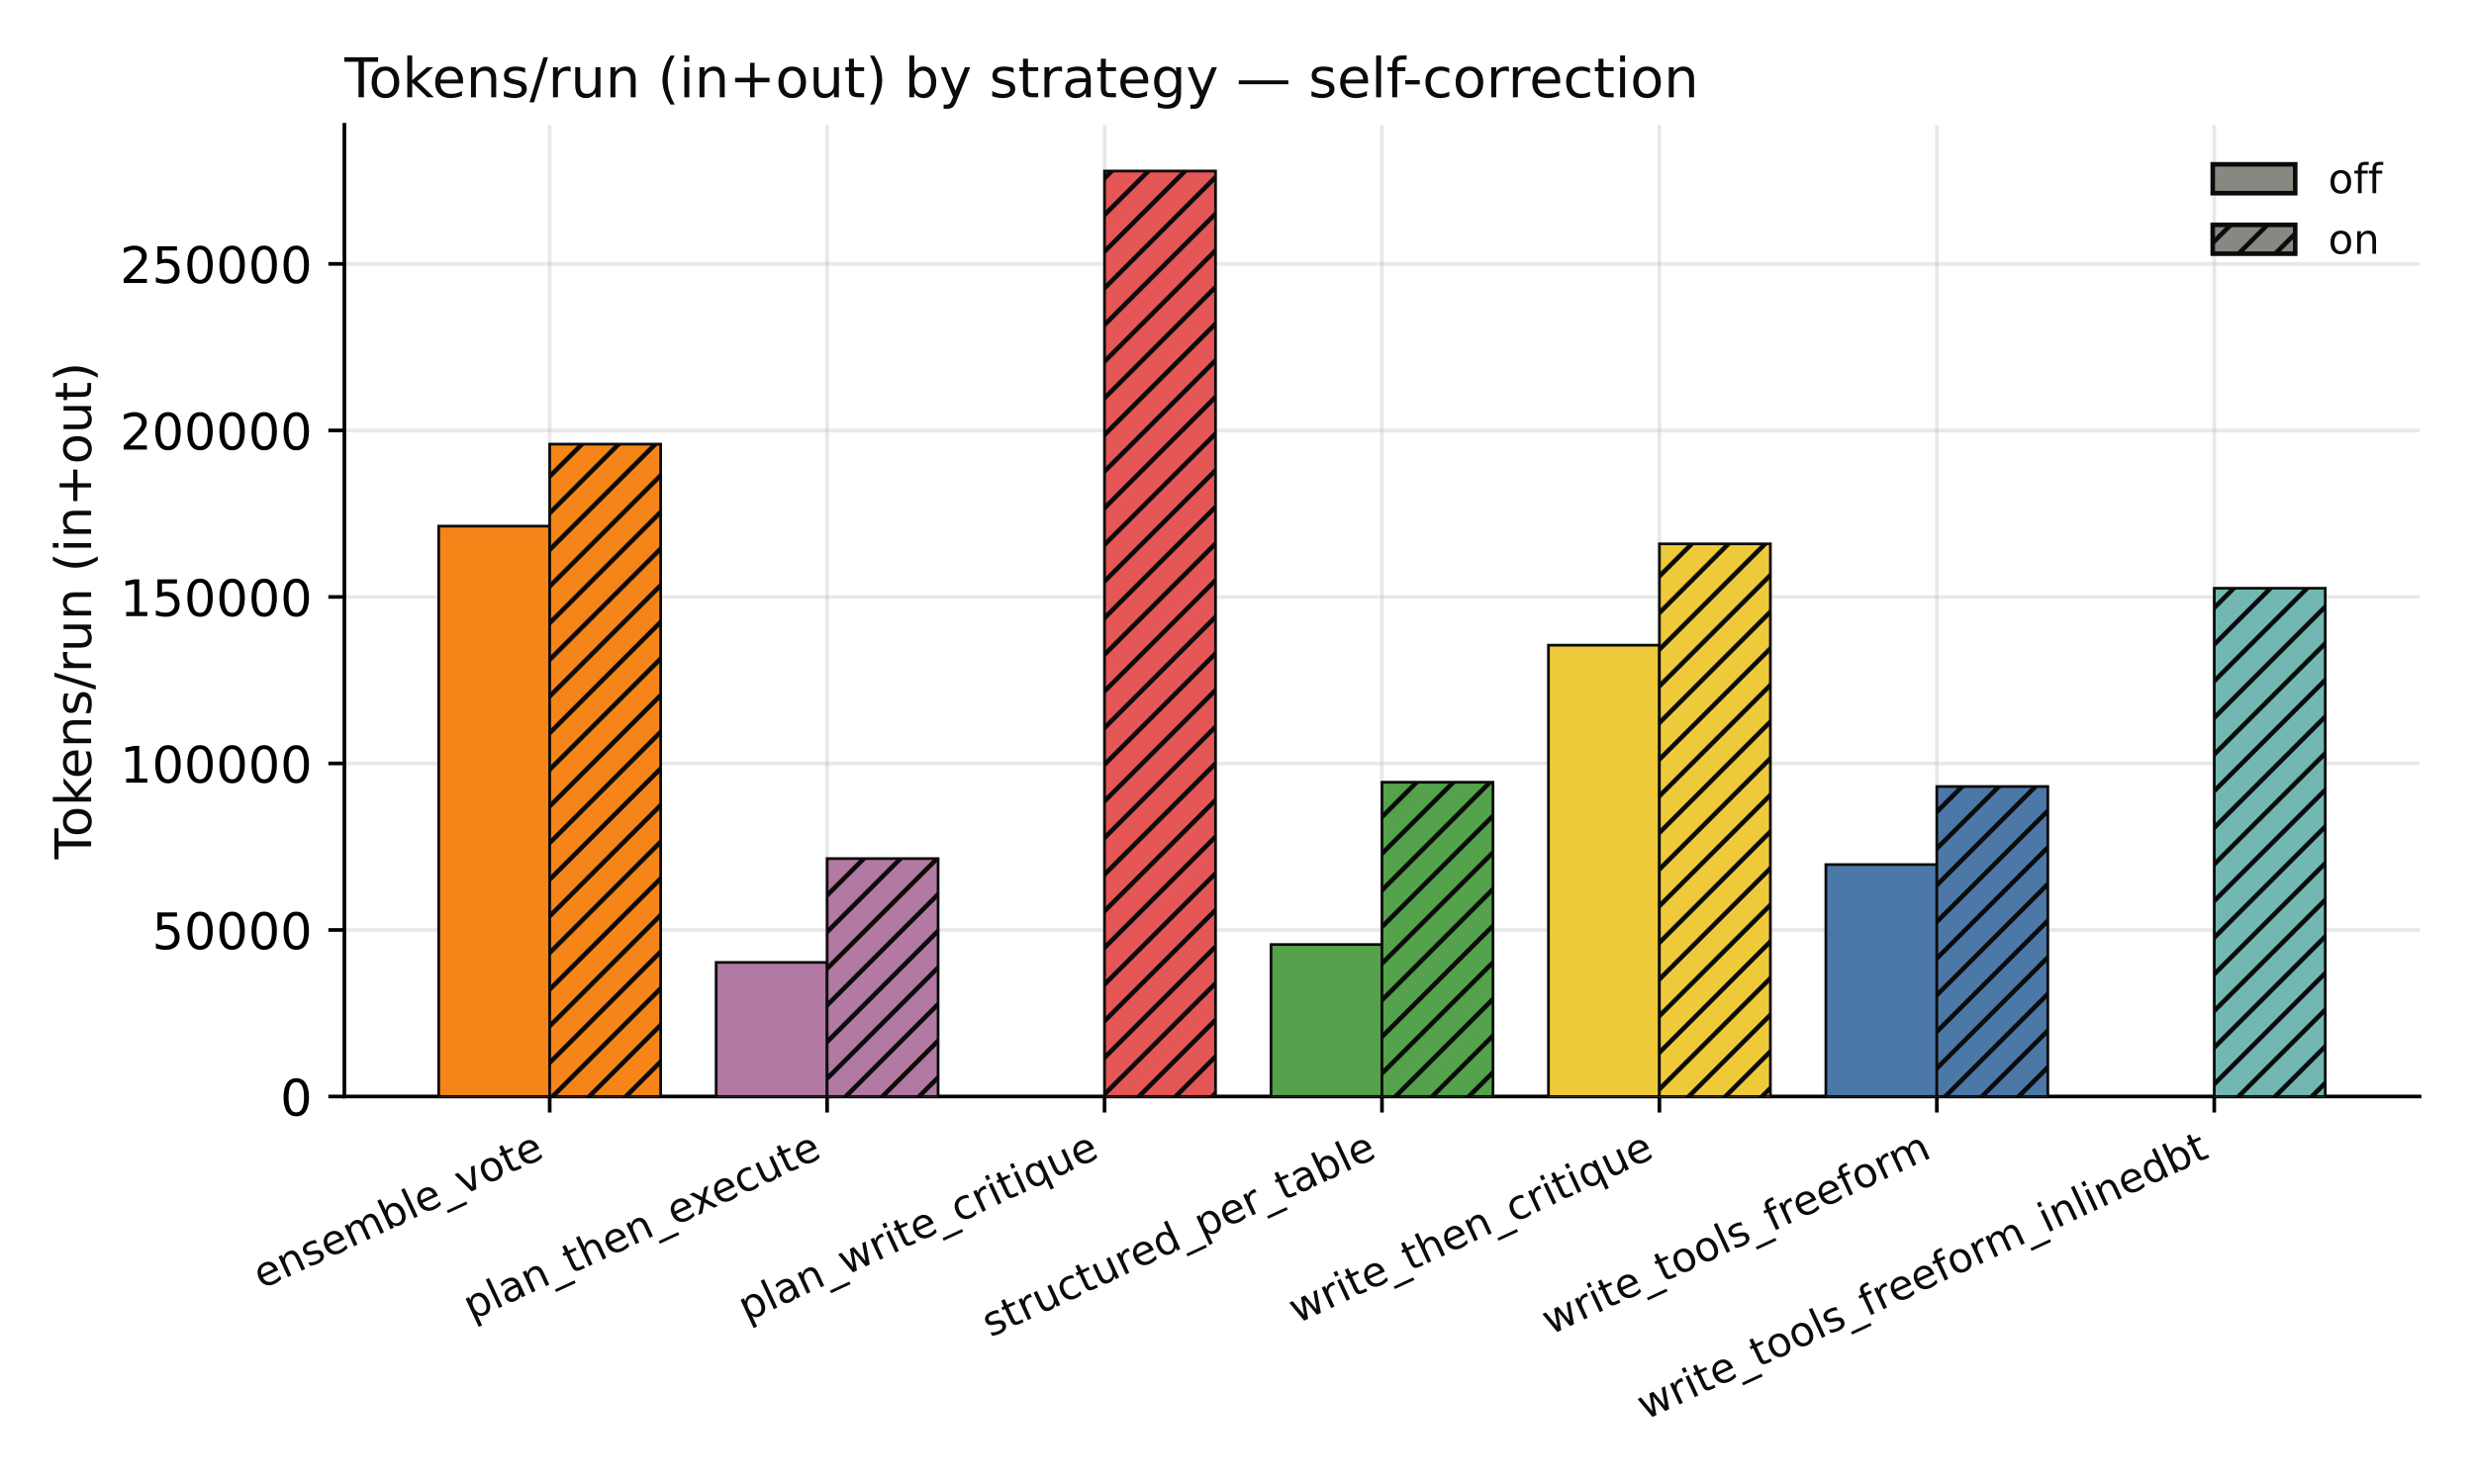
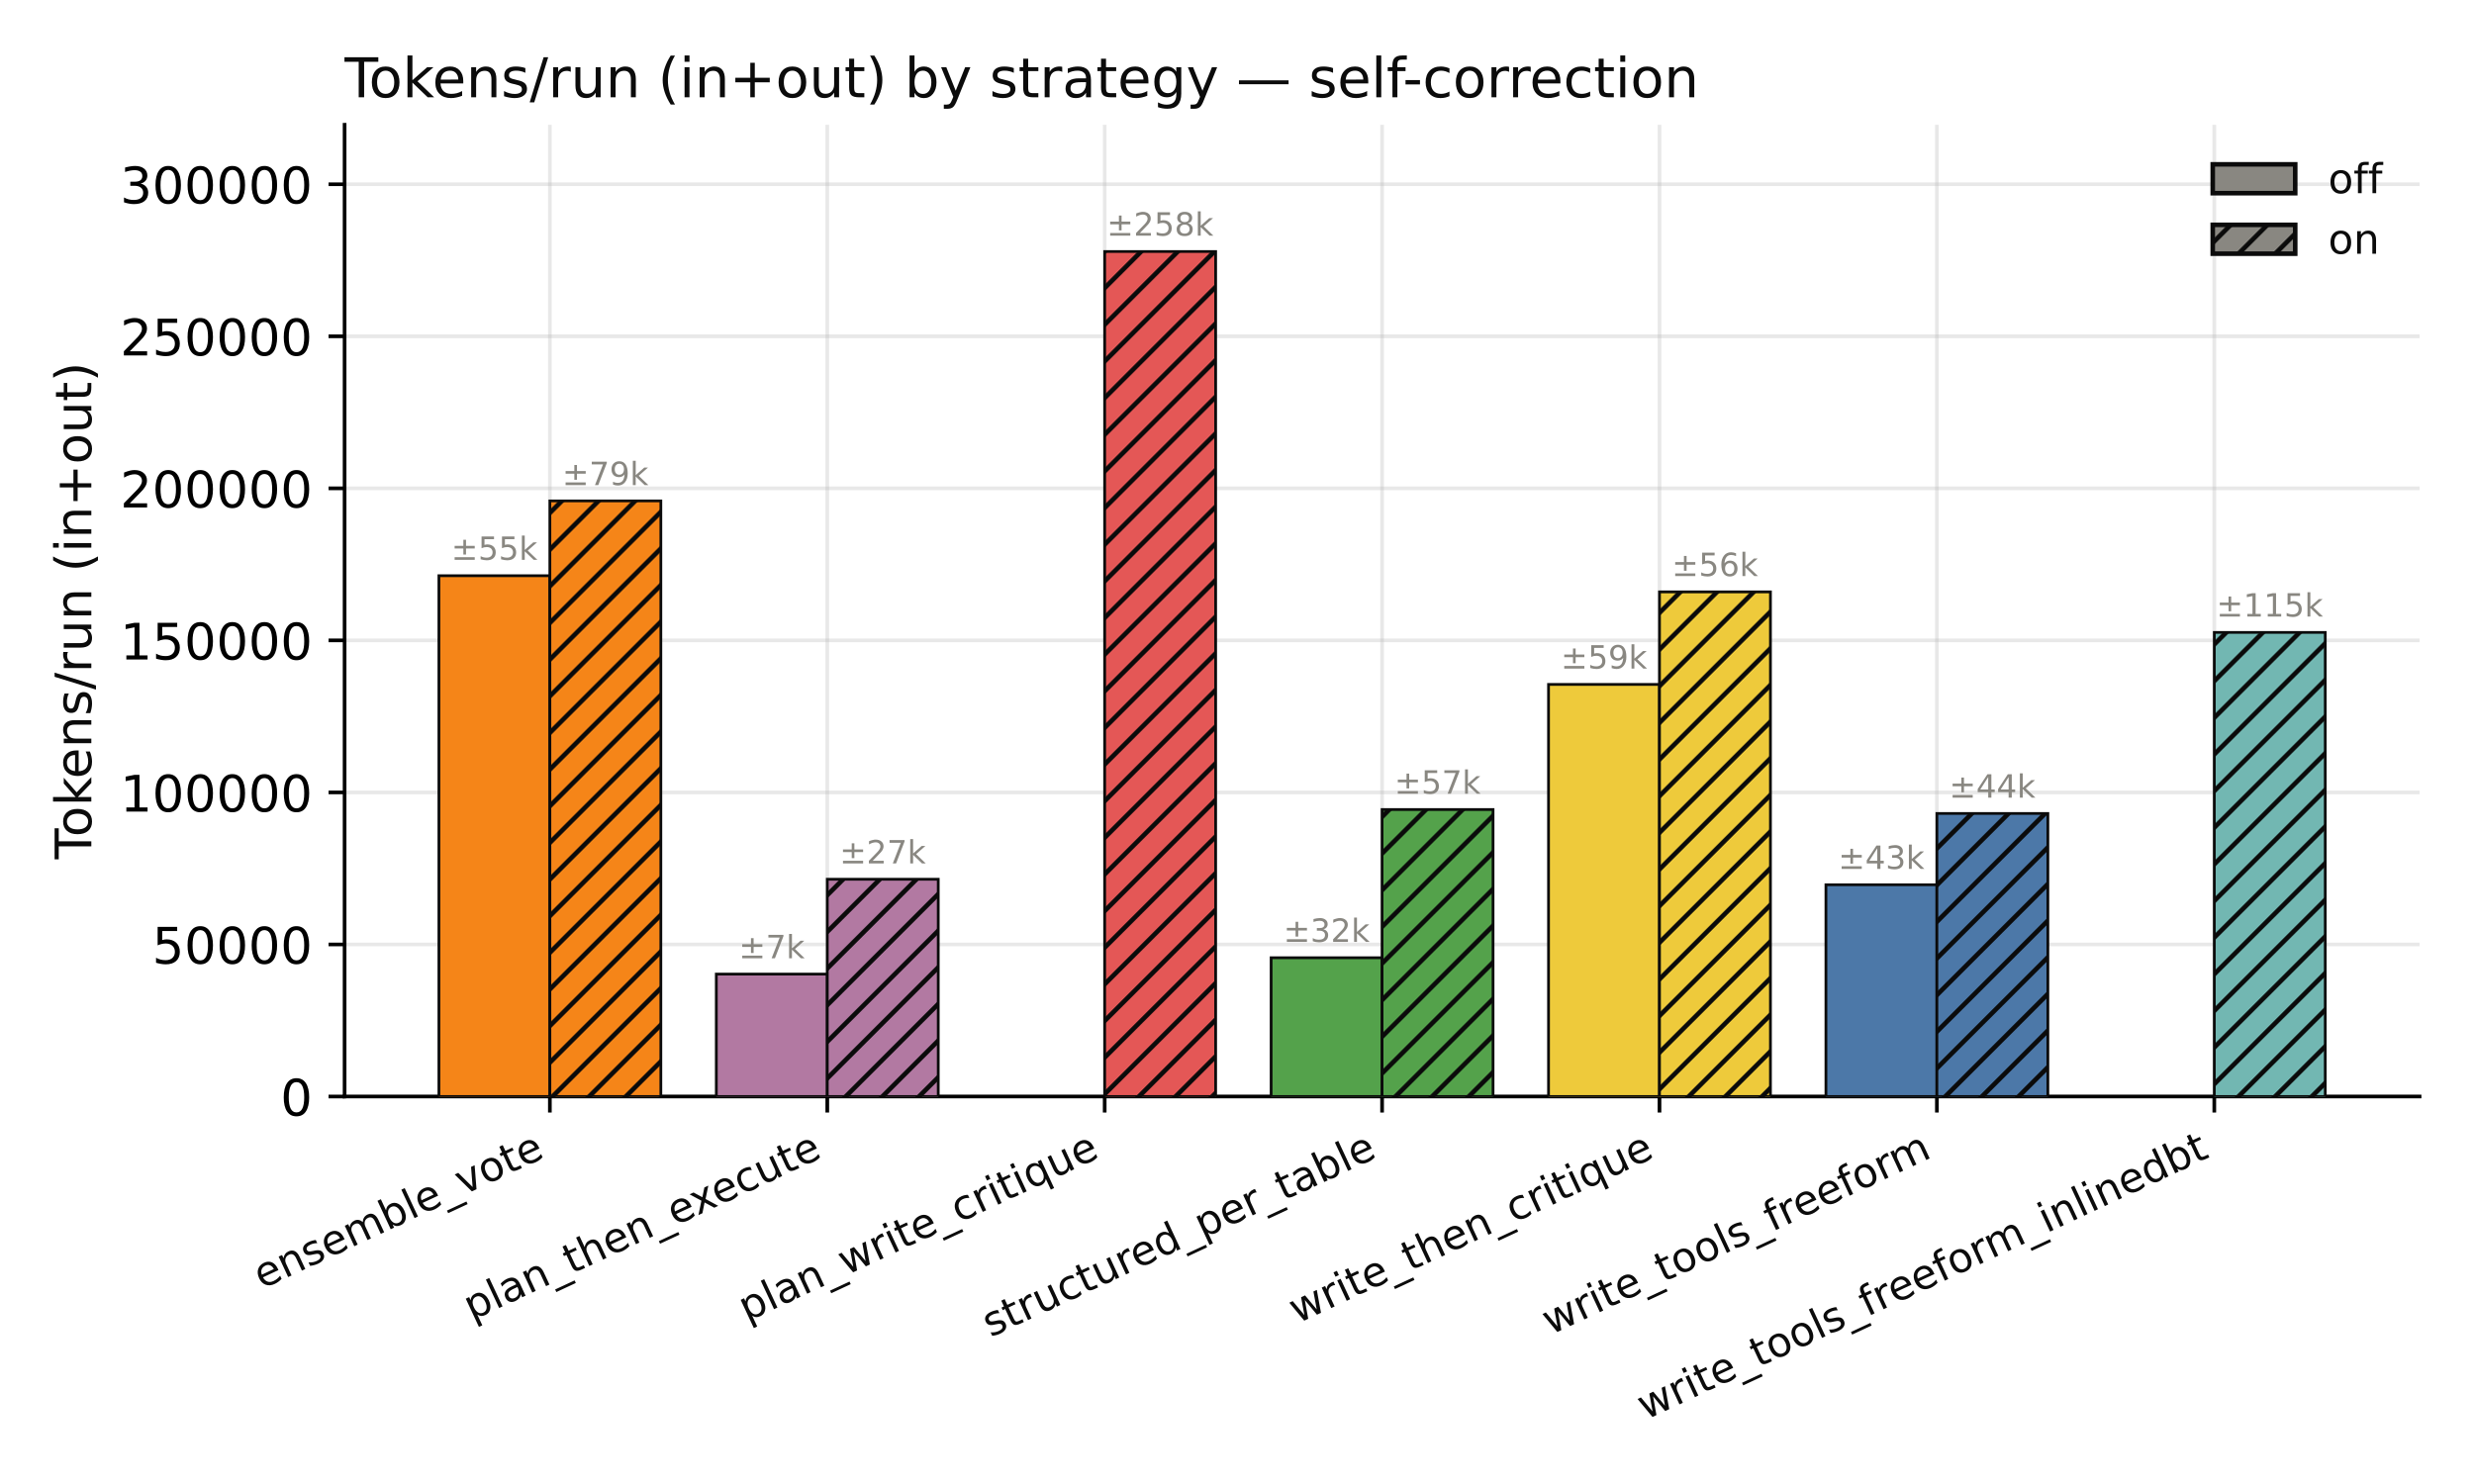
<svg xmlns="http://www.w3.org/2000/svg" xmlns:xlink="http://www.w3.org/1999/xlink" width="540pt" height="324pt" viewBox="0 0 540 324" version="1.1">
  <defs>
    <style type="text/css">*{stroke-linejoin: round; stroke-linecap: butt}</style>
  </defs>
  <g id="figure_1">
    <g id="patch_1">
      <path d="M 0 324  L 540 324  L 540 0  L 0 0  L 0 324  z " style="fill: none" />
    </g>
    <g id="axes_1">
      <g id="patch_2">
-         <path d="M 75.17 239.396  L 528.12 239.396  L 528.12 27.24  L 75.17 27.24  L 75.17 239.396  z " style="fill: none" />
+         <path d="M 75.215 239.396  L 528.12 239.396  L 528.12 27.24  L 75.215 27.24  L 75.215 239.396  z " style="fill: none" />
      </g>
      <g id="matplotlib.axis_1">
        <g id="xtick_1">
          <g id="line2d_1">
-             <path d="M 119.981 239.396  L 119.981 27.24  " clip-path="url(#p734efddc79)" style="fill: none; stroke: #b0b0b0; stroke-opacity: 0.3; stroke-width: 0.8; stroke-linecap: square" />
+             <path d="M 120.021 239.396  L 120.021 27.24  " clip-path="url(#p1a7cbb87f5)" style="fill: none; stroke: #b0b0b0; stroke-opacity: 0.3; stroke-width: 0.8; stroke-linecap: square" />
          </g>
          <g id="line2d_2">
            <defs>
              <path id="m16a91e826e" d="M 0 0  L 0 3.5  " style="stroke: #000000; stroke-width: 0.8" />
            </defs>
            <g>
-               <use xlink:href="#m16a91e826e" x="119.981" y="239.396" style="stroke: #000000; stroke-width: 0.8" />
+               <use xlink:href="#m16a91e826e" x="120.021" y="239.396" style="stroke: #000000; stroke-width: 0.8" />
            </g>
          </g>
          <g id="text_1">
-             <text style="font-size: 9px; font-family: 'DejaVu Sans', 'Bitstream Vera Sans', 'Computer Modern Sans Serif', 'Lucida Grande', 'Verdana', 'Geneva', 'Lucid', 'Arial', 'Helvetica', 'Avant Garde', sans-serif; fill: #0b0b0b" transform="translate(57.10504 281.4953) rotate(-25)">ensemble_vote</text>
+             <text style="font-size: 9px; font-family: 'DejaVu Sans', 'Bitstream Vera Sans', 'Computer Modern Sans Serif', 'Lucida Grande', 'Verdana', 'Geneva', 'Lucid', 'Arial', 'Helvetica', 'Avant Garde', sans-serif; fill: #0b0b0b" transform="translate(57.14559 281.4953) rotate(-25)">ensemble_vote</text>
          </g>
        </g>
        <g id="xtick_2">
          <g id="line2d_3">
-             <path d="M 180.535 239.396  L 180.535 27.24  " clip-path="url(#p734efddc79)" style="fill: none; stroke: #b0b0b0; stroke-opacity: 0.3; stroke-width: 0.8; stroke-linecap: square" />
+             <path d="M 180.57 239.396  L 180.57 27.24  " clip-path="url(#p1a7cbb87f5)" style="fill: none; stroke: #b0b0b0; stroke-opacity: 0.3; stroke-width: 0.8; stroke-linecap: square" />
          </g>
          <g id="line2d_4">
            <g>
-               <use xlink:href="#m16a91e826e" x="180.535" y="239.396" style="stroke: #000000; stroke-width: 0.8" />
+               <use xlink:href="#m16a91e826e" x="180.57" y="239.396" style="stroke: #000000; stroke-width: 0.8" />
            </g>
          </g>
          <g id="text_2">
-             <text style="font-size: 9px; font-family: 'DejaVu Sans', 'Bitstream Vera Sans', 'Computer Modern Sans Serif', 'Lucida Grande', 'Verdana', 'Geneva', 'Lucid', 'Arial', 'Helvetica', 'Avant Garde', sans-serif; fill: #0b0b0b" transform="translate(102.9751 288.3429) rotate(-25)">plan_then_execute</text>
+             <text style="font-size: 9px; font-family: 'DejaVu Sans', 'Bitstream Vera Sans', 'Computer Modern Sans Serif', 'Lucida Grande', 'Verdana', 'Geneva', 'Lucid', 'Arial', 'Helvetica', 'Avant Garde', sans-serif; fill: #0b0b0b" transform="translate(103.0097 288.3429) rotate(-25)">plan_then_execute</text>
          </g>
        </g>
        <g id="xtick_3">
          <g id="line2d_5">
-             <path d="M 241.09 239.396  L 241.09 27.24  " clip-path="url(#p734efddc79)" style="fill: none; stroke: #b0b0b0; stroke-opacity: 0.3; stroke-width: 0.8; stroke-linecap: square" />
+             <path d="M 241.119 239.396  L 241.119 27.24  " clip-path="url(#p1a7cbb87f5)" style="fill: none; stroke: #b0b0b0; stroke-opacity: 0.3; stroke-width: 0.8; stroke-linecap: square" />
          </g>
          <g id="line2d_6">
            <g>
-               <use xlink:href="#m16a91e826e" x="241.09" y="239.396" style="stroke: #000000; stroke-width: 0.8" />
+               <use xlink:href="#m16a91e826e" x="241.119" y="239.396" style="stroke: #000000; stroke-width: 0.8" />
            </g>
          </g>
          <g id="text_3">
-             <text style="font-size: 9px; font-family: 'DejaVu Sans', 'Bitstream Vera Sans', 'Computer Modern Sans Serif', 'Lucida Grande', 'Verdana', 'Geneva', 'Lucid', 'Arial', 'Helvetica', 'Avant Garde', sans-serif; fill: #0b0b0b" transform="translate(162.9832 288.5979) rotate(-25)">plan_write_critique</text>
+             <text style="font-size: 9px; font-family: 'DejaVu Sans', 'Bitstream Vera Sans', 'Computer Modern Sans Serif', 'Lucida Grande', 'Verdana', 'Geneva', 'Lucid', 'Arial', 'Helvetica', 'Avant Garde', sans-serif; fill: #0b0b0b" transform="translate(163.0117 288.5979) rotate(-25)">plan_write_critique</text>
          </g>
        </g>
        <g id="xtick_4">
          <g id="line2d_7">
-             <path d="M 301.645 239.396  L 301.645 27.24  " clip-path="url(#p734efddc79)" style="fill: none; stroke: #b0b0b0; stroke-opacity: 0.3; stroke-width: 0.8; stroke-linecap: square" />
+             <path d="M 301.668 239.396  L 301.668 27.24  " clip-path="url(#p1a7cbb87f5)" style="fill: none; stroke: #b0b0b0; stroke-opacity: 0.3; stroke-width: 0.8; stroke-linecap: square" />
          </g>
          <g id="line2d_8">
            <g>
-               <use xlink:href="#m16a91e826e" x="301.645" y="239.396" style="stroke: #000000; stroke-width: 0.8" />
+               <use xlink:href="#m16a91e826e" x="301.668" y="239.396" style="stroke: #000000; stroke-width: 0.8" />
            </g>
          </g>
          <g id="text_4">
-             <text style="font-size: 9px; font-family: 'DejaVu Sans', 'Bitstream Vera Sans', 'Computer Modern Sans Serif', 'Lucida Grande', 'Verdana', 'Geneva', 'Lucid', 'Arial', 'Helvetica', 'Avant Garde', sans-serif; fill: #0b0b0b" transform="translate(216.1931 292.0229) rotate(-25)">structured_per_table</text>
+             <text style="font-size: 9px; font-family: 'DejaVu Sans', 'Bitstream Vera Sans', 'Computer Modern Sans Serif', 'Lucida Grande', 'Verdana', 'Geneva', 'Lucid', 'Arial', 'Helvetica', 'Avant Garde', sans-serif; fill: #0b0b0b" transform="translate(216.2156 292.0229) rotate(-25)">structured_per_table</text>
          </g>
        </g>
        <g id="xtick_5">
          <g id="line2d_9">
-             <path d="M 362.2 239.396  L 362.2 27.24  " clip-path="url(#p734efddc79)" style="fill: none; stroke: #b0b0b0; stroke-opacity: 0.3; stroke-width: 0.8; stroke-linecap: square" />
+             <path d="M 362.216 239.396  L 362.216 27.24  " clip-path="url(#p1a7cbb87f5)" style="fill: none; stroke: #b0b0b0; stroke-opacity: 0.3; stroke-width: 0.8; stroke-linecap: square" />
          </g>
          <g id="line2d_10">
            <g>
-               <use xlink:href="#m16a91e826e" x="362.2" y="239.396" style="stroke: #000000; stroke-width: 0.8" />
+               <use xlink:href="#m16a91e826e" x="362.216" y="239.396" style="stroke: #000000; stroke-width: 0.8" />
            </g>
          </g>
          <g id="text_5">
-             <text style="font-size: 9px; font-family: 'DejaVu Sans', 'Bitstream Vera Sans', 'Computer Modern Sans Serif', 'Lucida Grande', 'Verdana', 'Geneva', 'Lucid', 'Arial', 'Helvetica', 'Avant Garde', sans-serif; fill: #0b0b0b" transform="translate(283.1497 289.0376) rotate(-25)">write_then_critique</text>
+             <text style="font-size: 9px; font-family: 'DejaVu Sans', 'Bitstream Vera Sans', 'Computer Modern Sans Serif', 'Lucida Grande', 'Verdana', 'Geneva', 'Lucid', 'Arial', 'Helvetica', 'Avant Garde', sans-serif; fill: #0b0b0b" transform="translate(283.1662 289.0376) rotate(-25)">write_then_critique</text>
          </g>
        </g>
        <g id="xtick_6">
          <g id="line2d_11">
-             <path d="M 422.755 239.396  L 422.755 27.24  " clip-path="url(#p734efddc79)" style="fill: none; stroke: #b0b0b0; stroke-opacity: 0.3; stroke-width: 0.8; stroke-linecap: square" />
+             <path d="M 422.765 239.396  L 422.765 27.24  " clip-path="url(#p1a7cbb87f5)" style="fill: none; stroke: #b0b0b0; stroke-opacity: 0.3; stroke-width: 0.8; stroke-linecap: square" />
          </g>
          <g id="line2d_12">
            <g>
-               <use xlink:href="#m16a91e826e" x="422.755" y="239.396" style="stroke: #000000; stroke-width: 0.8" />
+               <use xlink:href="#m16a91e826e" x="422.765" y="239.396" style="stroke: #000000; stroke-width: 0.8" />
            </g>
          </g>
          <g id="text_6">
-             <text style="font-size: 9px; font-family: 'DejaVu Sans', 'Bitstream Vera Sans', 'Computer Modern Sans Serif', 'Lucida Grande', 'Verdana', 'Geneva', 'Lucid', 'Arial', 'Helvetica', 'Avant Garde', sans-serif; fill: #0b0b0b" transform="translate(338.4026 291.51) rotate(-25)">write_tools_freeform</text>
+             <text style="font-size: 9px; font-family: 'DejaVu Sans', 'Bitstream Vera Sans', 'Computer Modern Sans Serif', 'Lucida Grande', 'Verdana', 'Geneva', 'Lucid', 'Arial', 'Helvetica', 'Avant Garde', sans-serif; fill: #0b0b0b" transform="translate(338.4131 291.51) rotate(-25)">write_tools_freeform</text>
          </g>
        </g>
        <g id="xtick_7">
          <g id="line2d_13">
-             <path d="M 483.309 239.396  L 483.309 27.24  " clip-path="url(#p734efddc79)" style="fill: none; stroke: #b0b0b0; stroke-opacity: 0.3; stroke-width: 0.8; stroke-linecap: square" />
+             <path d="M 483.314 239.396  L 483.314 27.24  " clip-path="url(#p1a7cbb87f5)" style="fill: none; stroke: #b0b0b0; stroke-opacity: 0.3; stroke-width: 0.8; stroke-linecap: square" />
          </g>
          <g id="line2d_14">
            <g>
-               <use xlink:href="#m16a91e826e" x="483.309" y="239.396" style="stroke: #000000; stroke-width: 0.8" />
+               <use xlink:href="#m16a91e826e" x="483.314" y="239.396" style="stroke: #000000; stroke-width: 0.8" />
            </g>
          </g>
          <g id="text_7">
-             <text style="font-size: 9px; font-family: 'DejaVu Sans', 'Bitstream Vera Sans', 'Computer Modern Sans Serif', 'Lucida Grande', 'Verdana', 'Geneva', 'Lucid', 'Arial', 'Helvetica', 'Avant Garde', sans-serif; fill: #0b0b0b" transform="translate(359.1689 310.0636) rotate(-25)">write_tools_freeform_inlinedbt</text>
+             <text style="font-size: 9px; font-family: 'DejaVu Sans', 'Bitstream Vera Sans', 'Computer Modern Sans Serif', 'Lucida Grande', 'Verdana', 'Geneva', 'Lucid', 'Arial', 'Helvetica', 'Avant Garde', sans-serif; fill: #0b0b0b" transform="translate(359.1734 310.0636) rotate(-25)">write_tools_freeform_inlinedbt</text>
          </g>
        </g>
      </g>
      <g id="matplotlib.axis_2">
        <g id="ytick_1">
          <g id="line2d_15">
-             <path d="M 75.17 239.396  L 528.12 239.396  " clip-path="url(#p734efddc79)" style="fill: none; stroke: #b0b0b0; stroke-opacity: 0.3; stroke-width: 0.8; stroke-linecap: square" />
+             <path d="M 75.215 239.396  L 528.12 239.396  " clip-path="url(#p1a7cbb87f5)" style="fill: none; stroke: #b0b0b0; stroke-opacity: 0.3; stroke-width: 0.8; stroke-linecap: square" />
          </g>
          <g id="line2d_16">
            <defs>
              <path id="m2175d59210" d="M 0 0  L -3.5 0  " style="stroke: #000000; stroke-width: 0.8" />
            </defs>
            <g>
-               <use xlink:href="#m2175d59210" x="75.17" y="239.396" style="stroke: #000000; stroke-width: 0.8" />
+               <use xlink:href="#m2175d59210" x="75.215" y="239.396" style="stroke: #000000; stroke-width: 0.8" />
            </g>
          </g>
          <g id="text_8">
-             <text style="font-size: 11px; font-family: 'DejaVu Sans', 'Bitstream Vera Sans', 'Computer Modern Sans Serif', 'Lucida Grande', 'Verdana', 'Geneva', 'Lucid', 'Arial', 'Helvetica', 'Avant Garde', sans-serif; text-anchor: end" x="68.17" y="243.575" transform="rotate(-0 68.17 243.5754)">0</text>
+             <text style="font-size: 11px; font-family: 'DejaVu Sans', 'Bitstream Vera Sans', 'Computer Modern Sans Serif', 'Lucida Grande', 'Verdana', 'Geneva', 'Lucid', 'Arial', 'Helvetica', 'Avant Garde', sans-serif; text-anchor: end" x="68.215" y="243.575" transform="rotate(-0 68.215 243.5754)">0</text>
          </g>
        </g>
        <g id="ytick_2">
          <g id="line2d_17">
-             <path d="M 75.17 203.04  L 528.12 203.04  " clip-path="url(#p734efddc79)" style="fill: none; stroke: #b0b0b0; stroke-opacity: 0.3; stroke-width: 0.8; stroke-linecap: square" />
+             <path d="M 75.215 206.202  L 528.12 206.202  " clip-path="url(#p1a7cbb87f5)" style="fill: none; stroke: #b0b0b0; stroke-opacity: 0.3; stroke-width: 0.8; stroke-linecap: square" />
          </g>
          <g id="line2d_18">
            <g>
-               <use xlink:href="#m2175d59210" x="75.17" y="203.04" style="stroke: #000000; stroke-width: 0.8" />
+               <use xlink:href="#m2175d59210" x="75.215" y="206.202" style="stroke: #000000; stroke-width: 0.8" />
            </g>
          </g>
          <g id="text_9">
-             <text style="font-size: 11px; font-family: 'DejaVu Sans', 'Bitstream Vera Sans', 'Computer Modern Sans Serif', 'Lucida Grande', 'Verdana', 'Geneva', 'Lucid', 'Arial', 'Helvetica', 'Avant Garde', sans-serif; text-anchor: end" x="68.17" y="207.219" transform="rotate(-0 68.17 207.2193)">50000</text>
+             <text style="font-size: 11px; font-family: 'DejaVu Sans', 'Bitstream Vera Sans', 'Computer Modern Sans Serif', 'Lucida Grande', 'Verdana', 'Geneva', 'Lucid', 'Arial', 'Helvetica', 'Avant Garde', sans-serif; text-anchor: end" x="68.215" y="210.381" transform="rotate(-0 68.215 210.3807)">50000</text>
          </g>
        </g>
        <g id="ytick_3">
          <g id="line2d_19">
-             <path d="M 75.17 166.684  L 528.12 166.684  " clip-path="url(#p734efddc79)" style="fill: none; stroke: #b0b0b0; stroke-opacity: 0.3; stroke-width: 0.8; stroke-linecap: square" />
+             <path d="M 75.215 173.007  L 528.12 173.007  " clip-path="url(#p1a7cbb87f5)" style="fill: none; stroke: #b0b0b0; stroke-opacity: 0.3; stroke-width: 0.8; stroke-linecap: square" />
          </g>
          <g id="line2d_20">
            <g>
-               <use xlink:href="#m2175d59210" x="75.17" y="166.684" style="stroke: #000000; stroke-width: 0.8" />
+               <use xlink:href="#m2175d59210" x="75.215" y="173.007" style="stroke: #000000; stroke-width: 0.8" />
            </g>
          </g>
          <g id="text_10">
-             <text style="font-size: 11px; font-family: 'DejaVu Sans', 'Bitstream Vera Sans', 'Computer Modern Sans Serif', 'Lucida Grande', 'Verdana', 'Geneva', 'Lucid', 'Arial', 'Helvetica', 'Avant Garde', sans-serif; text-anchor: end" x="68.17" y="170.863" transform="rotate(-0 68.17 170.8632)">100000</text>
+             <text style="font-size: 11px; font-family: 'DejaVu Sans', 'Bitstream Vera Sans', 'Computer Modern Sans Serif', 'Lucida Grande', 'Verdana', 'Geneva', 'Lucid', 'Arial', 'Helvetica', 'Avant Garde', sans-serif; text-anchor: end" x="68.215" y="177.186" transform="rotate(-0 68.215 177.186)">100000</text>
          </g>
        </g>
        <g id="ytick_4">
          <g id="line2d_21">
-             <path d="M 75.17 130.328  L 528.12 130.328  " clip-path="url(#p734efddc79)" style="fill: none; stroke: #b0b0b0; stroke-opacity: 0.3; stroke-width: 0.8; stroke-linecap: square" />
+             <path d="M 75.215 139.812  L 528.12 139.812  " clip-path="url(#p1a7cbb87f5)" style="fill: none; stroke: #b0b0b0; stroke-opacity: 0.3; stroke-width: 0.8; stroke-linecap: square" />
          </g>
          <g id="line2d_22">
            <g>
-               <use xlink:href="#m2175d59210" x="75.17" y="130.328" style="stroke: #000000; stroke-width: 0.8" />
+               <use xlink:href="#m2175d59210" x="75.215" y="139.812" style="stroke: #000000; stroke-width: 0.8" />
            </g>
          </g>
          <g id="text_11">
-             <text style="font-size: 11px; font-family: 'DejaVu Sans', 'Bitstream Vera Sans', 'Computer Modern Sans Serif', 'Lucida Grande', 'Verdana', 'Geneva', 'Lucid', 'Arial', 'Helvetica', 'Avant Garde', sans-serif; text-anchor: end" x="68.17" y="134.507" transform="rotate(-0 68.17 134.5071)">150000</text>
+             <text style="font-size: 11px; font-family: 'DejaVu Sans', 'Bitstream Vera Sans', 'Computer Modern Sans Serif', 'Lucida Grande', 'Verdana', 'Geneva', 'Lucid', 'Arial', 'Helvetica', 'Avant Garde', sans-serif; text-anchor: end" x="68.215" y="143.991" transform="rotate(-0 68.215 143.9913)">150000</text>
          </g>
        </g>
        <g id="ytick_5">
          <g id="line2d_23">
-             <path d="M 75.17 93.972  L 528.12 93.972  " clip-path="url(#p734efddc79)" style="fill: none; stroke: #b0b0b0; stroke-opacity: 0.3; stroke-width: 0.8; stroke-linecap: square" />
+             <path d="M 75.215 106.617  L 528.12 106.617  " clip-path="url(#p1a7cbb87f5)" style="fill: none; stroke: #b0b0b0; stroke-opacity: 0.3; stroke-width: 0.8; stroke-linecap: square" />
          </g>
          <g id="line2d_24">
            <g>
-               <use xlink:href="#m2175d59210" x="75.17" y="93.972" style="stroke: #000000; stroke-width: 0.8" />
+               <use xlink:href="#m2175d59210" x="75.215" y="106.617" style="stroke: #000000; stroke-width: 0.8" />
            </g>
          </g>
          <g id="text_12">
-             <text style="font-size: 11px; font-family: 'DejaVu Sans', 'Bitstream Vera Sans', 'Computer Modern Sans Serif', 'Lucida Grande', 'Verdana', 'Geneva', 'Lucid', 'Arial', 'Helvetica', 'Avant Garde', sans-serif; text-anchor: end" x="68.17" y="98.151" transform="rotate(-0 68.17 98.15096)">200000</text>
+             <text style="font-size: 11px; font-family: 'DejaVu Sans', 'Bitstream Vera Sans', 'Computer Modern Sans Serif', 'Lucida Grande', 'Verdana', 'Geneva', 'Lucid', 'Arial', 'Helvetica', 'Avant Garde', sans-serif; text-anchor: end" x="68.215" y="110.797" transform="rotate(-0 68.215 110.7966)">200000</text>
          </g>
        </g>
        <g id="ytick_6">
          <g id="line2d_25">
-             <path d="M 75.17 57.616  L 528.12 57.616  " clip-path="url(#p734efddc79)" style="fill: none; stroke: #b0b0b0; stroke-opacity: 0.3; stroke-width: 0.8; stroke-linecap: square" />
+             <path d="M 75.215 73.423  L 528.12 73.423  " clip-path="url(#p1a7cbb87f5)" style="fill: none; stroke: #b0b0b0; stroke-opacity: 0.3; stroke-width: 0.8; stroke-linecap: square" />
          </g>
          <g id="line2d_26">
            <g>
-               <use xlink:href="#m2175d59210" x="75.17" y="57.616" style="stroke: #000000; stroke-width: 0.8" />
+               <use xlink:href="#m2175d59210" x="75.215" y="73.423" style="stroke: #000000; stroke-width: 0.8" />
            </g>
          </g>
          <g id="text_13">
-             <text style="font-size: 11px; font-family: 'DejaVu Sans', 'Bitstream Vera Sans', 'Computer Modern Sans Serif', 'Lucida Grande', 'Verdana', 'Geneva', 'Lucid', 'Arial', 'Helvetica', 'Avant Garde', sans-serif; text-anchor: end" x="68.17" y="61.795" transform="rotate(-0 68.17 61.79484)">250000</text>
-           </g>
-         </g>
-         <g id="text_14">
-           <text style="font-size: 11px; font-family: 'DejaVu Sans', 'Bitstream Vera Sans', 'Computer Modern Sans Serif', 'Lucida Grande', 'Verdana', 'Geneva', 'Lucid', 'Arial', 'Helvetica', 'Avant Garde', sans-serif; text-anchor: middle; fill: #0b0b0b" x="19.89" y="133.318" transform="rotate(-90 19.88984 133.3181)">Tokens/run (in+out)</text>
+             <text style="font-size: 11px; font-family: 'DejaVu Sans', 'Bitstream Vera Sans', 'Computer Modern Sans Serif', 'Lucida Grande', 'Verdana', 'Geneva', 'Lucid', 'Arial', 'Helvetica', 'Avant Garde', sans-serif; text-anchor: end" x="68.215" y="77.602" transform="rotate(-0 68.215 77.60185)">250000</text>
+           </g>
+         </g>
+         <g id="ytick_7">
+           <g id="line2d_27">
+             <path d="M 75.215 40.228  L 528.12 40.228  " clip-path="url(#p1a7cbb87f5)" style="fill: none; stroke: #b0b0b0; stroke-opacity: 0.3; stroke-width: 0.8; stroke-linecap: square" />
+           </g>
+           <g id="line2d_28">
+             <g>
+               <use xlink:href="#m2175d59210" x="75.215" y="40.228" style="stroke: #000000; stroke-width: 0.8" />
+             </g>
+           </g>
+           <g id="text_14">
+             <text style="font-size: 11px; font-family: 'DejaVu Sans', 'Bitstream Vera Sans', 'Computer Modern Sans Serif', 'Lucida Grande', 'Verdana', 'Geneva', 'Lucid', 'Arial', 'Helvetica', 'Avant Garde', sans-serif; text-anchor: end" x="68.215" y="44.407" transform="rotate(-0 68.215 44.40713)">300000</text>
+           </g>
+         </g>
+         <g id="text_15">
+           <text style="font-size: 11px; font-family: 'DejaVu Sans', 'Bitstream Vera Sans', 'Computer Modern Sans Serif', 'Lucida Grande', 'Verdana', 'Geneva', 'Lucid', 'Arial', 'Helvetica', 'Avant Garde', sans-serif; text-anchor: middle; fill: #0b0b0b" x="19.935" y="133.318" transform="rotate(-90 19.93484 133.3181)">Tokens/run (in+out)</text>
        </g>
      </g>
      <g id="patch_3">
-         <path d="M 75.17 239.396  L 75.17 27.24  " style="fill: none; stroke: #000000; stroke-width: 0.8; stroke-linejoin: miter; stroke-linecap: square" />
+         <path d="M 75.215 239.396  L 75.215 27.24  " style="fill: none; stroke: #000000; stroke-width: 0.8; stroke-linejoin: miter; stroke-linecap: square" />
      </g>
      <g id="patch_4">
-         <path d="M 75.17 239.396  L 528.12 239.396  " style="fill: none; stroke: #000000; stroke-width: 0.8; stroke-linejoin: miter; stroke-linecap: square" />
+         <path d="M 75.215 239.396  L 528.12 239.396  " style="fill: none; stroke: #000000; stroke-width: 0.8; stroke-linejoin: miter; stroke-linecap: square" />
      </g>
      <g id="patch_5">
-         <path d="M 95.759 239.396  L 119.981 239.396  L 119.981 114.865  L 95.759 114.865  z " clip-path="url(#p734efddc79)" style="fill: #f58518; stroke: #0b0b0b; stroke-width: 0.6; stroke-linejoin: miter" />
+         <path d="M 95.802 239.396  L 120.021 239.396  L 120.021 125.694  L 95.802 125.694  z " clip-path="url(#p1a7cbb87f5)" style="fill: #f58518; stroke: #0b0b0b; stroke-width: 0.6; stroke-linejoin: miter" />
      </g>
      <g id="patch_6">
-         <path d="M 156.313 239.396  L 180.535 239.396  L 180.535 210.125  L 156.313 210.125  z " clip-path="url(#p734efddc79)" style="fill: #b279a2; stroke: #0b0b0b; stroke-width: 0.6; stroke-linejoin: miter" />
+         <path d="M 156.35 239.396  L 180.57 239.396  L 180.57 212.671  L 156.35 212.671  z " clip-path="url(#p1a7cbb87f5)" style="fill: #b279a2; stroke: #0b0b0b; stroke-width: 0.6; stroke-linejoin: miter" />
      </g>
      <g id="patch_7">
-         <path d="M 277.423 239.396  L 301.645 239.396  L 301.645 206.214  L 277.423 206.214  z " clip-path="url(#p734efddc79)" style="fill: #54a24b; stroke: #0b0b0b; stroke-width: 0.6; stroke-linejoin: miter" />
+         <path d="M 277.448 239.396  L 301.668 239.396  L 301.668 209.099  L 277.448 209.099  z " clip-path="url(#p1a7cbb87f5)" style="fill: #54a24b; stroke: #0b0b0b; stroke-width: 0.6; stroke-linejoin: miter" />
      </g>
      <g id="patch_8">
-         <path d="M 337.978 239.396  L 362.2 239.396  L 362.2 140.86  L 337.978 140.86  z " clip-path="url(#p734efddc79)" style="fill: #eeca3b; stroke: #0b0b0b; stroke-width: 0.6; stroke-linejoin: miter" />
+         <path d="M 337.997 239.396  L 362.216 239.396  L 362.216 149.428  L 337.997 149.428  z " clip-path="url(#p1a7cbb87f5)" style="fill: #eeca3b; stroke: #0b0b0b; stroke-width: 0.6; stroke-linejoin: miter" />
      </g>
      <g id="patch_9">
-         <path d="M 398.533 239.396  L 422.755 239.396  L 422.755 188.764  L 398.533 188.764  z " clip-path="url(#p734efddc79)" style="fill: #4c78a8; stroke: #0b0b0b; stroke-width: 0.6; stroke-linejoin: miter" />
+         <path d="M 398.546 239.396  L 422.765 239.396  L 422.765 193.167  L 398.546 193.167  z " clip-path="url(#p1a7cbb87f5)" style="fill: #4c78a8; stroke: #0b0b0b; stroke-width: 0.6; stroke-linejoin: miter" />
      </g>
      <g id="patch_10">
-         <path d="M 119.981 239.396  L 144.202 239.396  L 144.202 96.975  L 119.981 96.975  z " clip-path="url(#p734efddc79)" style="fill: url(#h15cef10740); stroke: #0b0b0b; stroke-width: 0.6; stroke-linejoin: miter" />
+         <path d="M 120.021 239.396  L 144.241 239.396  L 144.241 109.36  L 120.021 109.36  z " clip-path="url(#p1a7cbb87f5)" style="fill: url(#h15cef10740); stroke: #0b0b0b; stroke-width: 0.6; stroke-linejoin: miter" />
      </g>
      <g id="patch_11">
-         <path d="M 180.535 239.396  L 204.757 239.396  L 204.757 187.451  L 180.535 187.451  z " clip-path="url(#p734efddc79)" style="fill: url(#h50e6357a40); stroke: #0b0b0b; stroke-width: 0.6; stroke-linejoin: miter" />
+         <path d="M 180.57 239.396  L 204.789 239.396  L 204.789 191.968  L 180.57 191.968  z " clip-path="url(#p1a7cbb87f5)" style="fill: url(#h50e6357a40); stroke: #0b0b0b; stroke-width: 0.6; stroke-linejoin: miter" />
      </g>
      <g id="patch_12">
-         <path d="M 241.09 239.396  L 265.312 239.396  L 265.312 37.343  L 241.09 37.343  z " clip-path="url(#p734efddc79)" style="fill: url(#h55eb53366d); stroke: #0b0b0b; stroke-width: 0.6; stroke-linejoin: miter" />
+         <path d="M 241.119 239.396  L 265.338 239.396  L 265.338 54.913  L 241.119 54.913  z " clip-path="url(#p1a7cbb87f5)" style="fill: url(#h55eb53366d); stroke: #0b0b0b; stroke-width: 0.6; stroke-linejoin: miter" />
      </g>
      <g id="patch_13">
-         <path d="M 301.645 239.396  L 325.867 239.396  L 325.867 170.781  L 301.645 170.781  z " clip-path="url(#p734efddc79)" style="fill: url(#h6e92d05650); stroke: #0b0b0b; stroke-width: 0.6; stroke-linejoin: miter" />
+         <path d="M 301.668 239.396  L 325.887 239.396  L 325.887 176.748  L 301.668 176.748  z " clip-path="url(#p1a7cbb87f5)" style="fill: url(#h6e92d05650); stroke: #0b0b0b; stroke-width: 0.6; stroke-linejoin: miter" />
      </g>
      <g id="patch_14">
-         <path d="M 362.2 239.396  L 386.422 239.396  L 386.422 118.735  L 362.2 118.735  z " clip-path="url(#p734efddc79)" style="fill: url(#h2684f5a729); stroke: #0b0b0b; stroke-width: 0.6; stroke-linejoin: miter" />
+         <path d="M 362.216 239.396  L 386.436 239.396  L 386.436 129.227  L 362.216 129.227  z " clip-path="url(#p1a7cbb87f5)" style="fill: url(#h2684f5a729); stroke: #0b0b0b; stroke-width: 0.6; stroke-linejoin: miter" />
      </g>
      <g id="patch_15">
-         <path d="M 422.755 239.396  L 446.977 239.396  L 446.977 171.718  L 422.755 171.718  z " clip-path="url(#p734efddc79)" style="fill: url(#hcc9eabc9fd); stroke: #0b0b0b; stroke-width: 0.6; stroke-linejoin: miter" />
+         <path d="M 422.765 239.396  L 446.985 239.396  L 446.985 177.603  L 422.765 177.603  z " clip-path="url(#p1a7cbb87f5)" style="fill: url(#hcc9eabc9fd); stroke: #0b0b0b; stroke-width: 0.6; stroke-linejoin: miter" />
      </g>
      <g id="patch_16">
-         <path d="M 483.309 239.396  L 507.531 239.396  L 507.531 128.426  L 483.309 128.426  z " clip-path="url(#p734efddc79)" style="fill: url(#he01f1c9232); stroke: #0b0b0b; stroke-width: 0.6; stroke-linejoin: miter" />
-       </g>
-       <g id="text_15">
-         <text style="font-size: 12px; font-family: 'DejaVu Sans', 'Bitstream Vera Sans', 'Computer Modern Sans Serif', 'Lucida Grande', 'Verdana', 'Geneva', 'Lucid', 'Arial', 'Helvetica', 'Avant Garde', sans-serif; text-anchor: start; fill: #0b0b0b" x="75.17" y="21.24" transform="rotate(-0 75.17 21.24)">Tokens/run (in+out) by strategy — self-correction</text>
+         <path d="M 483.314 239.396  L 507.533 239.396  L 507.533 138.075  L 483.314 138.075  z " clip-path="url(#p1a7cbb87f5)" style="fill: url(#he01f1c9232); stroke: #0b0b0b; stroke-width: 0.6; stroke-linejoin: miter" />
+       </g>
+       <g id="text_16">
+         <text style="font-size: 7px; font-family: 'DejaVu Sans', 'Bitstream Vera Sans', 'Computer Modern Sans Serif', 'Lucida Grande', 'Verdana', 'Geneva', 'Lucid', 'Arial', 'Helvetica', 'Avant Garde', sans-serif; text-anchor: middle; fill: #898781" x="107.911" y="122.238" transform="rotate(-0 107.9113 122.2384)">±55k</text>
+       </g>
+       <g id="text_17">
+         <text style="font-size: 7px; font-family: 'DejaVu Sans', 'Bitstream Vera Sans', 'Computer Modern Sans Serif', 'Lucida Grande', 'Verdana', 'Geneva', 'Lucid', 'Arial', 'Helvetica', 'Avant Garde', sans-serif; text-anchor: middle; fill: #898781" x="168.46" y="209.215" transform="rotate(-0 168.4601 209.2148)">±7k</text>
+       </g>
+       <g id="text_18">
+         <text style="font-size: 7px; font-family: 'DejaVu Sans', 'Bitstream Vera Sans', 'Computer Modern Sans Serif', 'Lucida Grande', 'Verdana', 'Geneva', 'Lucid', 'Arial', 'Helvetica', 'Avant Garde', sans-serif; text-anchor: middle; fill: #898781" x="289.558" y="205.643" transform="rotate(-0 289.5577 205.6434)">±32k</text>
+       </g>
+       <g id="text_19">
+         <text style="font-size: 7px; font-family: 'DejaVu Sans', 'Bitstream Vera Sans', 'Computer Modern Sans Serif', 'Lucida Grande', 'Verdana', 'Geneva', 'Lucid', 'Arial', 'Helvetica', 'Avant Garde', sans-serif; text-anchor: middle; fill: #898781" x="350.107" y="145.972" transform="rotate(-0 350.1065 145.9724)">±59k</text>
+       </g>
+       <g id="text_20">
+         <text style="font-size: 7px; font-family: 'DejaVu Sans', 'Bitstream Vera Sans', 'Computer Modern Sans Serif', 'Lucida Grande', 'Verdana', 'Geneva', 'Lucid', 'Arial', 'Helvetica', 'Avant Garde', sans-serif; text-anchor: middle; fill: #898781" x="410.655" y="189.711" transform="rotate(-0 410.6553 189.7113)">±43k</text>
+       </g>
+       <g id="text_21">
+         <text style="font-size: 7px; font-family: 'DejaVu Sans', 'Bitstream Vera Sans', 'Computer Modern Sans Serif', 'Lucida Grande', 'Verdana', 'Geneva', 'Lucid', 'Arial', 'Helvetica', 'Avant Garde', sans-serif; text-anchor: middle; fill: #898781" x="132.131" y="105.904" transform="rotate(-0 132.1309 105.9041)">±79k</text>
+       </g>
+       <g id="text_22">
+         <text style="font-size: 7px; font-family: 'DejaVu Sans', 'Bitstream Vera Sans', 'Computer Modern Sans Serif', 'Lucida Grande', 'Verdana', 'Geneva', 'Lucid', 'Arial', 'Helvetica', 'Avant Garde', sans-serif; text-anchor: middle; fill: #898781" x="192.68" y="188.512" transform="rotate(-0 192.6797 188.5121)">±27k</text>
+       </g>
+       <g id="text_23">
+         <text style="font-size: 7px; font-family: 'DejaVu Sans', 'Bitstream Vera Sans', 'Computer Modern Sans Serif', 'Lucida Grande', 'Verdana', 'Geneva', 'Lucid', 'Arial', 'Helvetica', 'Avant Garde', sans-serif; text-anchor: middle; fill: #898781" x="253.228" y="51.457" transform="rotate(-0 253.2285 51.45678)">±258k</text>
+       </g>
+       <g id="text_24">
+         <text style="font-size: 7px; font-family: 'DejaVu Sans', 'Bitstream Vera Sans', 'Computer Modern Sans Serif', 'Lucida Grande', 'Verdana', 'Geneva', 'Lucid', 'Arial', 'Helvetica', 'Avant Garde', sans-serif; text-anchor: middle; fill: #898781" x="313.777" y="173.292" transform="rotate(-0 313.7773 173.292)">±57k</text>
+       </g>
+       <g id="text_25">
+         <text style="font-size: 7px; font-family: 'DejaVu Sans', 'Bitstream Vera Sans', 'Computer Modern Sans Serif', 'Lucida Grande', 'Verdana', 'Geneva', 'Lucid', 'Arial', 'Helvetica', 'Avant Garde', sans-serif; text-anchor: middle; fill: #898781" x="374.326" y="125.771" transform="rotate(-0 374.3261 125.7713)">±56k</text>
+       </g>
+       <g id="text_26">
+         <text style="font-size: 7px; font-family: 'DejaVu Sans', 'Bitstream Vera Sans', 'Computer Modern Sans Serif', 'Lucida Grande', 'Verdana', 'Geneva', 'Lucid', 'Arial', 'Helvetica', 'Avant Garde', sans-serif; text-anchor: middle; fill: #898781" x="434.875" y="174.147" transform="rotate(-0 434.8749 174.1475)">±44k</text>
+       </g>
+       <g id="text_27">
+         <text style="font-size: 7px; font-family: 'DejaVu Sans', 'Bitstream Vera Sans', 'Computer Modern Sans Serif', 'Lucida Grande', 'Verdana', 'Geneva', 'Lucid', 'Arial', 'Helvetica', 'Avant Garde', sans-serif; text-anchor: middle; fill: #898781" x="495.424" y="134.619" transform="rotate(-0 495.4237 134.6194)">±115k</text>
+       </g>
+       <g id="text_28">
+         <text style="font-size: 12px; font-family: 'DejaVu Sans', 'Bitstream Vera Sans', 'Computer Modern Sans Serif', 'Lucida Grande', 'Verdana', 'Geneva', 'Lucid', 'Arial', 'Helvetica', 'Avant Garde', sans-serif; text-anchor: start; fill: #0b0b0b" x="75.215" y="21.24" transform="rotate(-0 75.215 21.24)">Tokens/run (in+out) by strategy — self-correction</text>
      </g>
      <g id="legend_1">
        <g id="patch_17">
          <path d="M 482.977 42.179  L 500.977 42.179  L 500.977 35.879  L 482.977 35.879  z " style="fill: #898781; stroke: #0b0b0b; stroke-linejoin: miter" />
        </g>
-         <g id="text_16">
+         <g id="text_29">
          <text style="font-size: 9px; font-family: 'DejaVu Sans', 'Bitstream Vera Sans', 'Computer Modern Sans Serif', 'Lucida Grande', 'Verdana', 'Geneva', 'Lucid', 'Arial', 'Helvetica', 'Avant Garde', sans-serif; text-anchor: start; fill: #0b0b0b" x="508.177" y="42.179" transform="rotate(-0 508.1766 42.17859)">off</text>
        </g>
        <g id="patch_18">
          <path d="M 482.977 55.389  L 500.977 55.389  L 500.977 49.089  L 482.977 49.089  z " style="fill: url(#h3ad1ce7c1e); stroke: #0b0b0b; stroke-linejoin: miter" />
        </g>
-         <g id="text_17">
+         <g id="text_30">
          <text style="font-size: 9px; font-family: 'DejaVu Sans', 'Bitstream Vera Sans', 'Computer Modern Sans Serif', 'Lucida Grande', 'Verdana', 'Geneva', 'Lucid', 'Arial', 'Helvetica', 'Avant Garde', sans-serif; text-anchor: start; fill: #0b0b0b" x="508.177" y="55.389" transform="rotate(-0 508.1766 55.38891)">on</text>
        </g>
      </g>
    </g>
  </g>
  <defs>
-     <clipPath id="p734efddc79">
-       <rect x="75.17" y="27.24" width="452.95" height="212.156" />
+     <clipPath id="p1a7cbb87f5">
+       <rect x="75.215" y="27.24" width="452.905" height="212.156" />
    </clipPath>
  </defs>
  <defs>
    <pattern id="h15cef10740" patternUnits="userSpaceOnUse" x="0" y="0" width="72" height="72">
      <rect x="0" y="0" width="73" height="73" fill="#f58518" />
      <path d="M -36 36  L 36 -36  M -32 40  L 40 -32  M -28 44  L 44 -28  M -24 48  L 48 -24  M -20 52  L 52 -20  M -16 56  L 56 -16  M -12 60  L 60 -12  M -8 64  L 64 -8  M -4 68  L 68 -4  M 0 72  L 72 0  M 4 76  L 76 4  M 8 80  L 80 8  M 12 84  L 84 12  M 16 88  L 88 16  M 20 92  L 92 20  M 24 96  L 96 24  M 28 100  L 100 28  M 32 104  L 104 32  M 36 108  L 108 36  " style="fill: #0b0b0b; stroke: #0b0b0b; stroke-width: 1.0; stroke-linecap: butt; stroke-linejoin: miter" />
    </pattern>
    <pattern id="h50e6357a40" patternUnits="userSpaceOnUse" x="0" y="0" width="72" height="72">
      <rect x="0" y="0" width="73" height="73" fill="#b279a2" />
      <path d="M -36 36  L 36 -36  M -32 40  L 40 -32  M -28 44  L 44 -28  M -24 48  L 48 -24  M -20 52  L 52 -20  M -16 56  L 56 -16  M -12 60  L 60 -12  M -8 64  L 64 -8  M -4 68  L 68 -4  M 0 72  L 72 0  M 4 76  L 76 4  M 8 80  L 80 8  M 12 84  L 84 12  M 16 88  L 88 16  M 20 92  L 92 20  M 24 96  L 96 24  M 28 100  L 100 28  M 32 104  L 104 32  M 36 108  L 108 36  " style="fill: #0b0b0b; stroke: #0b0b0b; stroke-width: 1.0; stroke-linecap: butt; stroke-linejoin: miter" />
    </pattern>
    <pattern id="h55eb53366d" patternUnits="userSpaceOnUse" x="0" y="0" width="72" height="72">
      <rect x="0" y="0" width="73" height="73" fill="#e45756" />
      <path d="M -36 36  L 36 -36  M -32 40  L 40 -32  M -28 44  L 44 -28  M -24 48  L 48 -24  M -20 52  L 52 -20  M -16 56  L 56 -16  M -12 60  L 60 -12  M -8 64  L 64 -8  M -4 68  L 68 -4  M 0 72  L 72 0  M 4 76  L 76 4  M 8 80  L 80 8  M 12 84  L 84 12  M 16 88  L 88 16  M 20 92  L 92 20  M 24 96  L 96 24  M 28 100  L 100 28  M 32 104  L 104 32  M 36 108  L 108 36  " style="fill: #0b0b0b; stroke: #0b0b0b; stroke-width: 1.0; stroke-linecap: butt; stroke-linejoin: miter" />
    </pattern>
    <pattern id="h6e92d05650" patternUnits="userSpaceOnUse" x="0" y="0" width="72" height="72">
      <rect x="0" y="0" width="73" height="73" fill="#54a24b" />
      <path d="M -36 36  L 36 -36  M -32 40  L 40 -32  M -28 44  L 44 -28  M -24 48  L 48 -24  M -20 52  L 52 -20  M -16 56  L 56 -16  M -12 60  L 60 -12  M -8 64  L 64 -8  M -4 68  L 68 -4  M 0 72  L 72 0  M 4 76  L 76 4  M 8 80  L 80 8  M 12 84  L 84 12  M 16 88  L 88 16  M 20 92  L 92 20  M 24 96  L 96 24  M 28 100  L 100 28  M 32 104  L 104 32  M 36 108  L 108 36  " style="fill: #0b0b0b; stroke: #0b0b0b; stroke-width: 1.0; stroke-linecap: butt; stroke-linejoin: miter" />
    </pattern>
    <pattern id="h2684f5a729" patternUnits="userSpaceOnUse" x="0" y="0" width="72" height="72">
      <rect x="0" y="0" width="73" height="73" fill="#eeca3b" />
      <path d="M -36 36  L 36 -36  M -32 40  L 40 -32  M -28 44  L 44 -28  M -24 48  L 48 -24  M -20 52  L 52 -20  M -16 56  L 56 -16  M -12 60  L 60 -12  M -8 64  L 64 -8  M -4 68  L 68 -4  M 0 72  L 72 0  M 4 76  L 76 4  M 8 80  L 80 8  M 12 84  L 84 12  M 16 88  L 88 16  M 20 92  L 92 20  M 24 96  L 96 24  M 28 100  L 100 28  M 32 104  L 104 32  M 36 108  L 108 36  " style="fill: #0b0b0b; stroke: #0b0b0b; stroke-width: 1.0; stroke-linecap: butt; stroke-linejoin: miter" />
    </pattern>
    <pattern id="hcc9eabc9fd" patternUnits="userSpaceOnUse" x="0" y="0" width="72" height="72">
      <rect x="0" y="0" width="73" height="73" fill="#4c78a8" />
      <path d="M -36 36  L 36 -36  M -32 40  L 40 -32  M -28 44  L 44 -28  M -24 48  L 48 -24  M -20 52  L 52 -20  M -16 56  L 56 -16  M -12 60  L 60 -12  M -8 64  L 64 -8  M -4 68  L 68 -4  M 0 72  L 72 0  M 4 76  L 76 4  M 8 80  L 80 8  M 12 84  L 84 12  M 16 88  L 88 16  M 20 92  L 92 20  M 24 96  L 96 24  M 28 100  L 100 28  M 32 104  L 104 32  M 36 108  L 108 36  " style="fill: #0b0b0b; stroke: #0b0b0b; stroke-width: 1.0; stroke-linecap: butt; stroke-linejoin: miter" />
    </pattern>
    <pattern id="he01f1c9232" patternUnits="userSpaceOnUse" x="0" y="0" width="72" height="72">
      <rect x="0" y="0" width="73" height="73" fill="#72b7b2" />
      <path d="M -36 36  L 36 -36  M -32 40  L 40 -32  M -28 44  L 44 -28  M -24 48  L 48 -24  M -20 52  L 52 -20  M -16 56  L 56 -16  M -12 60  L 60 -12  M -8 64  L 64 -8  M -4 68  L 68 -4  M 0 72  L 72 0  M 4 76  L 76 4  M 8 80  L 80 8  M 12 84  L 84 12  M 16 88  L 88 16  M 20 92  L 92 20  M 24 96  L 96 24  M 28 100  L 100 28  M 32 104  L 104 32  M 36 108  L 108 36  " style="fill: #0b0b0b; stroke: #0b0b0b; stroke-width: 1.0; stroke-linecap: butt; stroke-linejoin: miter" />
    </pattern>
    <pattern id="h3ad1ce7c1e" patternUnits="userSpaceOnUse" x="0" y="0" width="72" height="72">
      <rect x="0" y="0" width="73" height="73" fill="#898781" />
      <path d="M -36 36  L 36 -36  M -32 40  L 40 -32  M -28 44  L 44 -28  M -24 48  L 48 -24  M -20 52  L 52 -20  M -16 56  L 56 -16  M -12 60  L 60 -12  M -8 64  L 64 -8  M -4 68  L 68 -4  M 0 72  L 72 0  M 4 76  L 76 4  M 8 80  L 80 8  M 12 84  L 84 12  M 16 88  L 88 16  M 20 92  L 92 20  M 24 96  L 96 24  M 28 100  L 100 28  M 32 104  L 104 32  M 36 108  L 108 36  " style="fill: #0b0b0b; stroke: #0b0b0b; stroke-width: 1.0; stroke-linecap: butt; stroke-linejoin: miter" />
    </pattern>
  </defs>
</svg>
